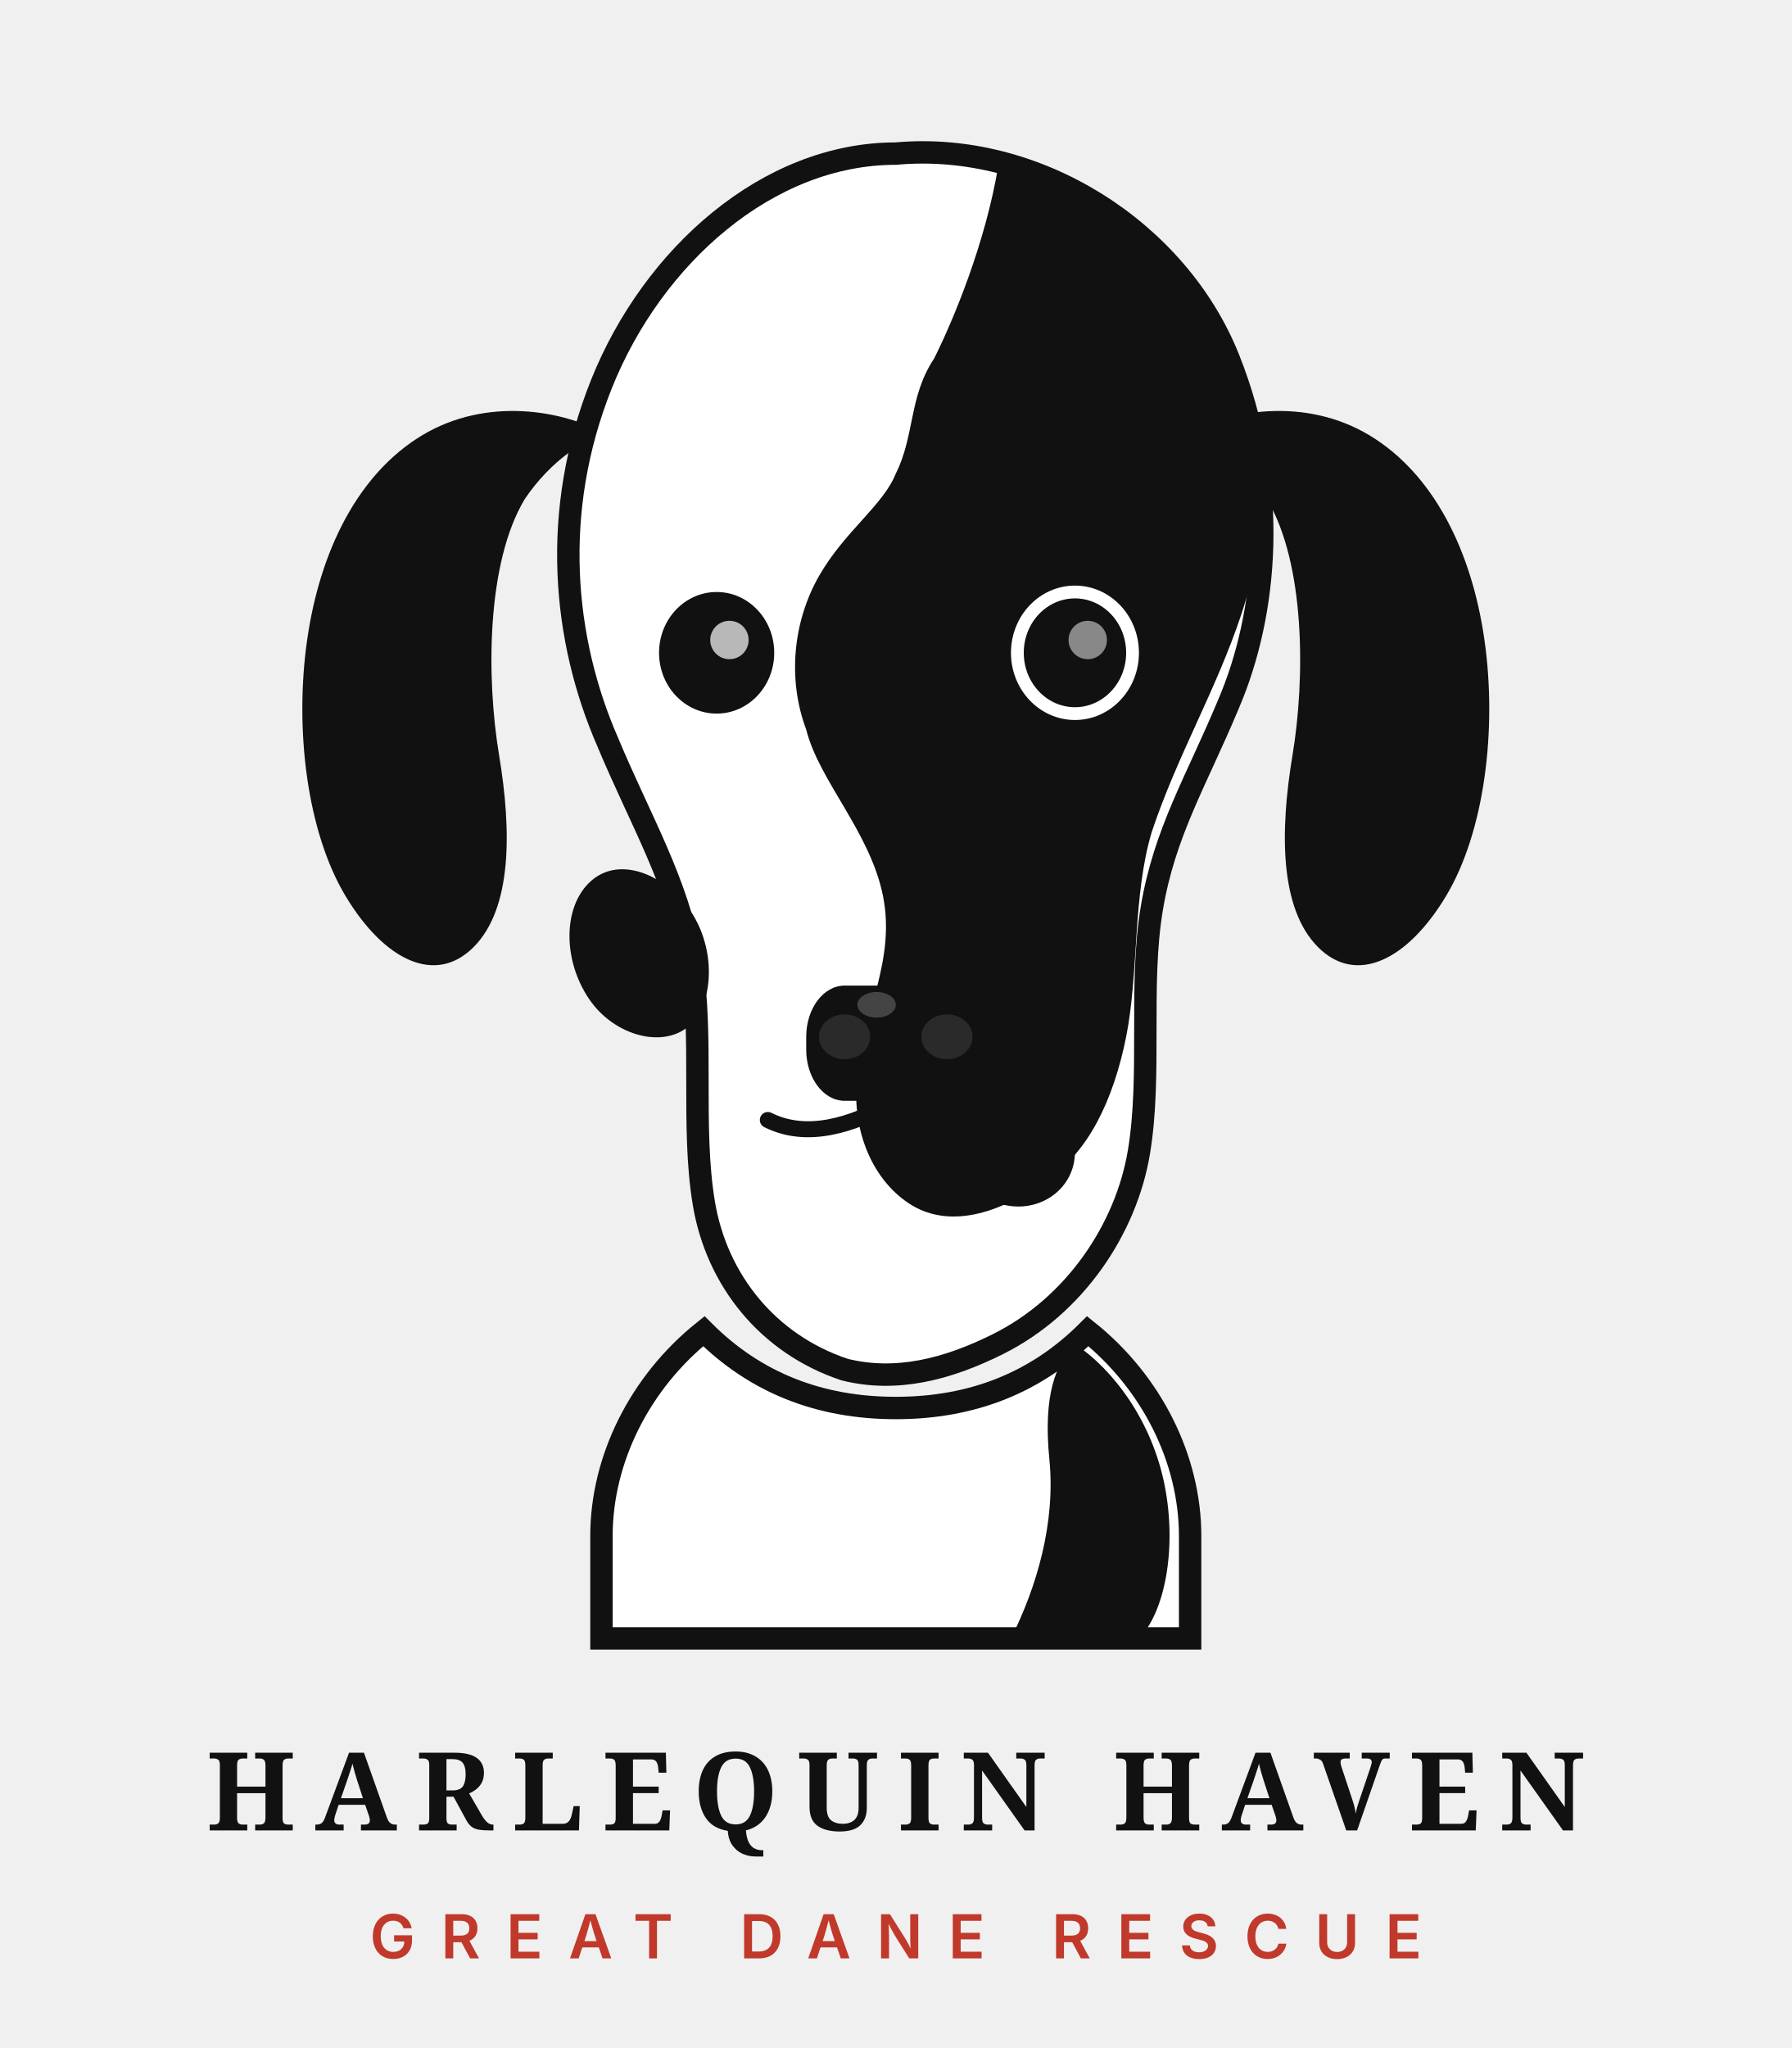
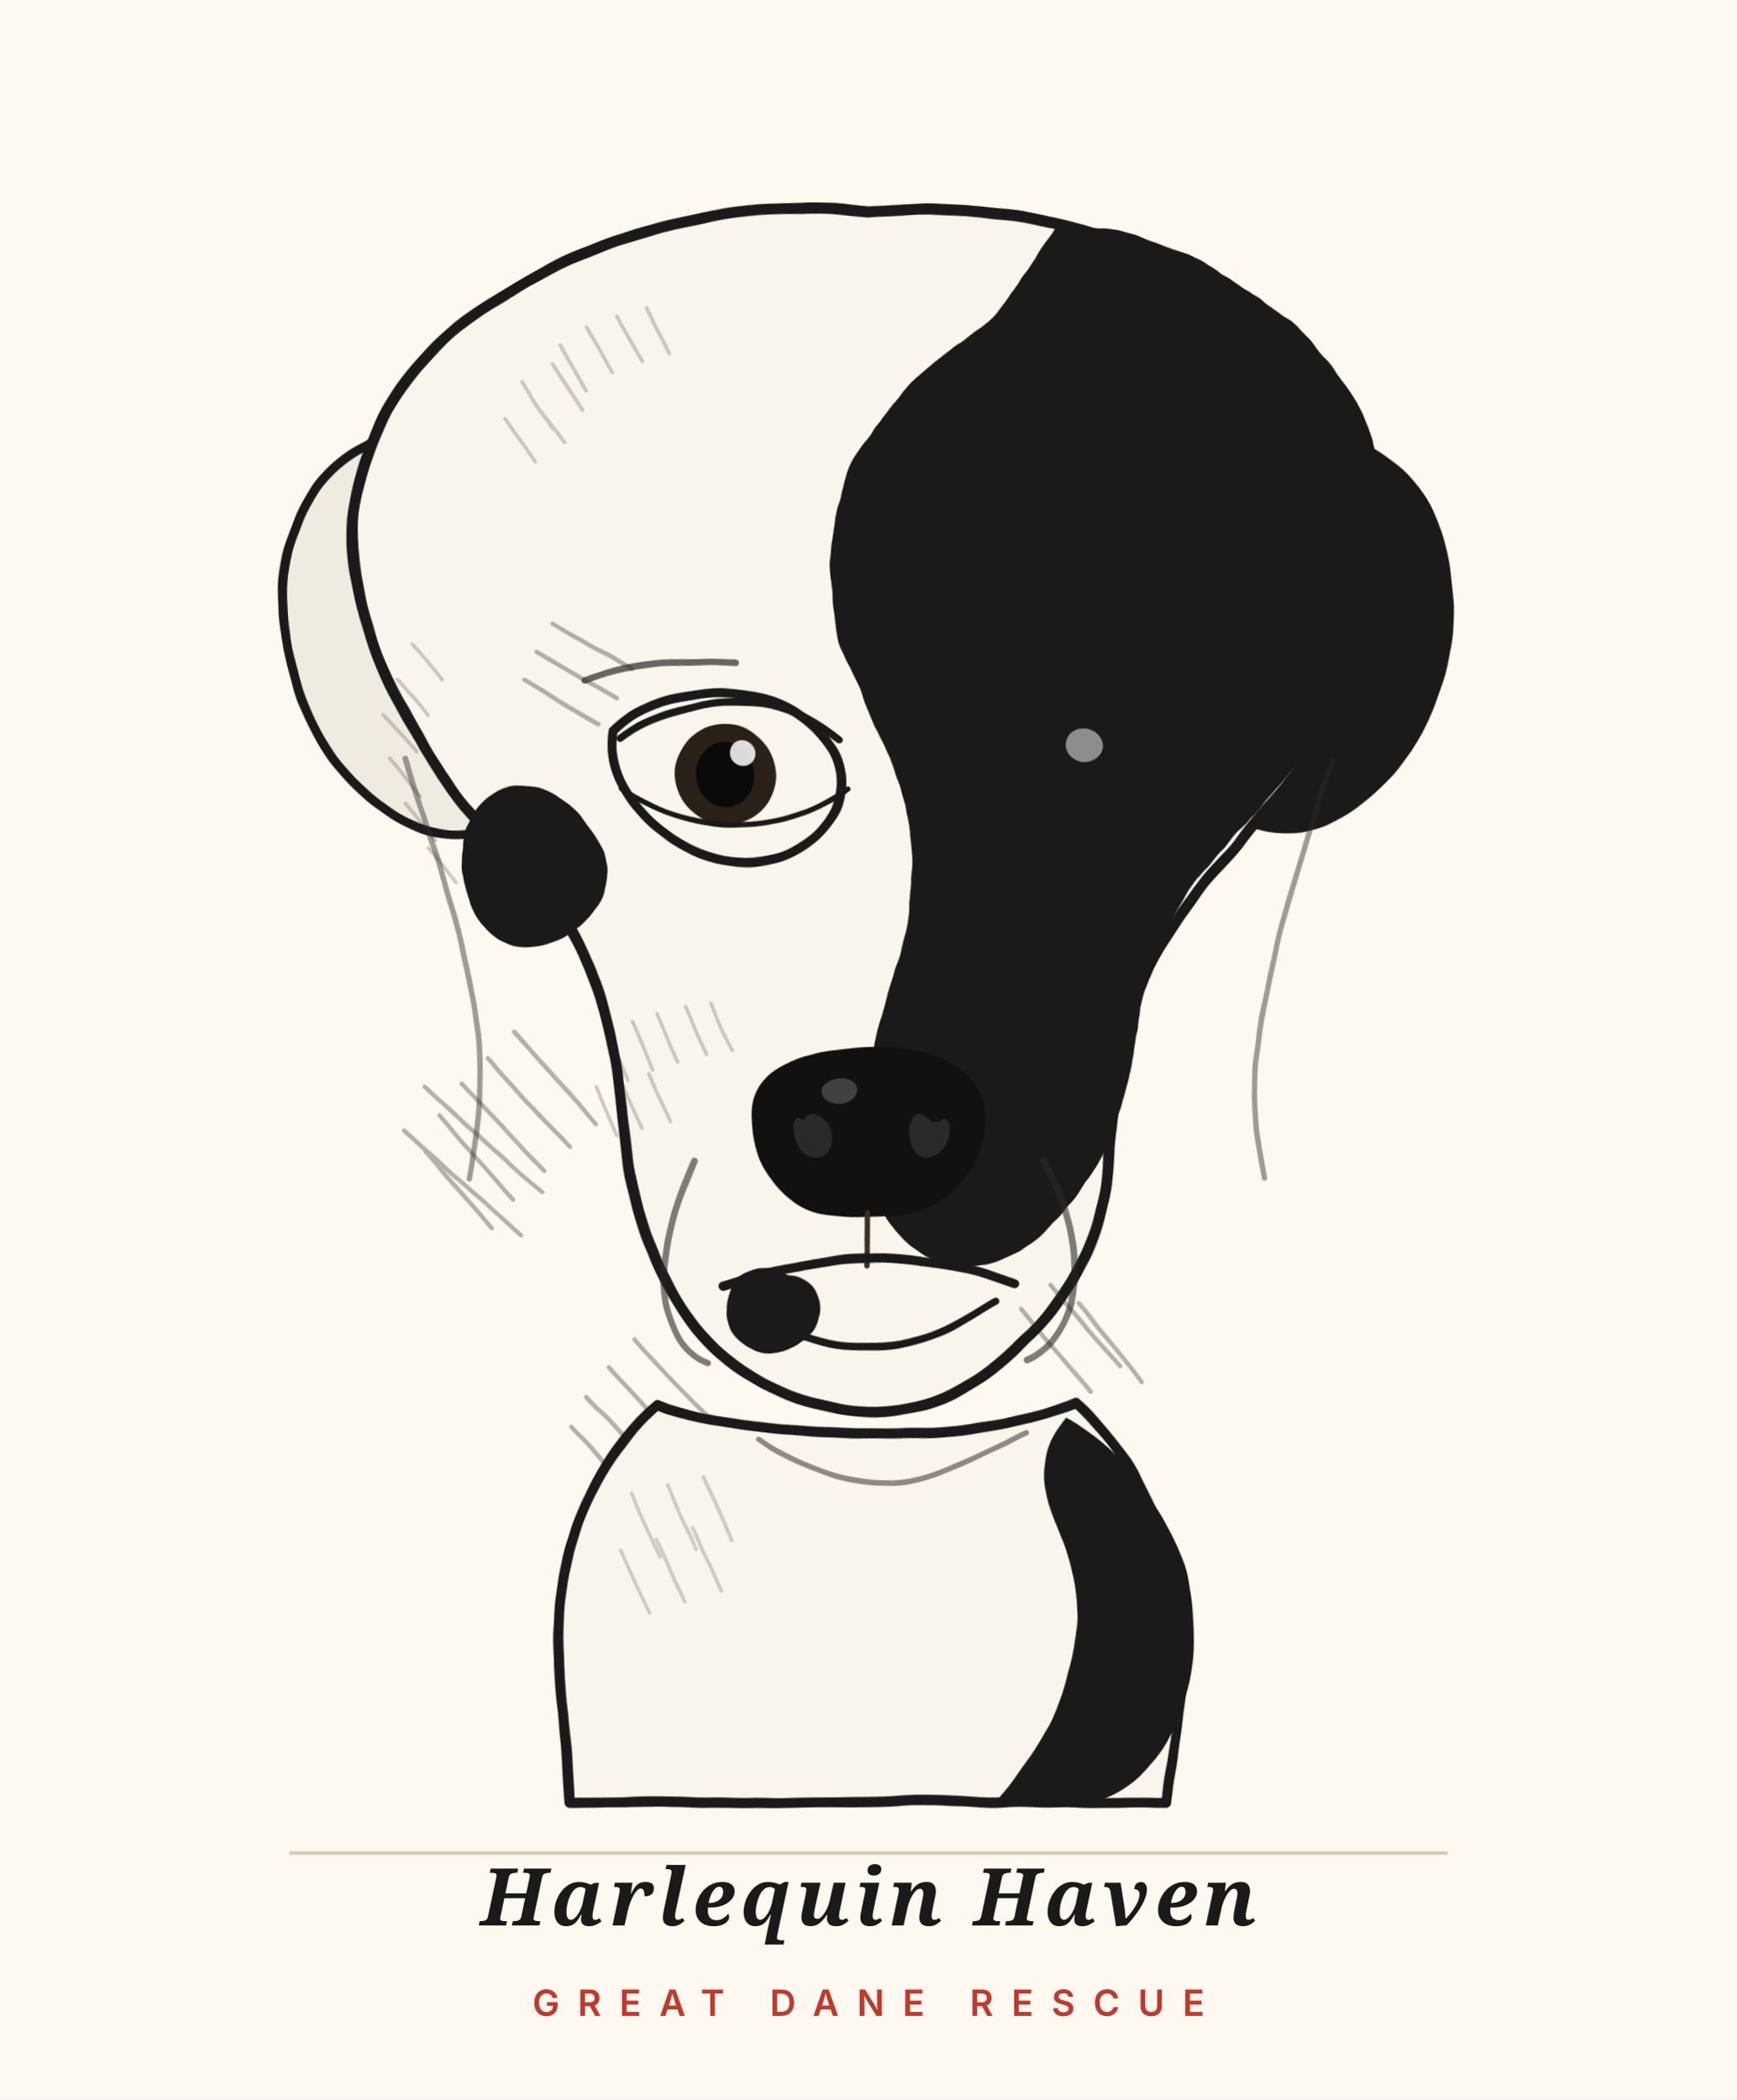
- <svg xmlns="http://www.w3.org/2000/svg" viewBox="0 0 280 320" fill="none">
+ <svg xmlns="http://www.w3.org/2000/svg" viewBox="0 0 480 580" fill="none">
  <defs>
-     <clipPath id="hc">
-       <path d="         M 140,22         C 162,22 182,36 190,54         C 198,72 196,90 190,104         C 185,116 180,122 178,132         C 176,142 178,156 176,168         C 174,180 168,192 158,198         C 150,204 140,206 130,204         C 120,202 112,196 108,188         L 98,208         C 94,218 92,228 94,238         L 94,256         L 186,256         L 186,238         C 188,228 186,218 182,208         L 172,188         C 168,196 160,202 150,204         C 170,192 174,180 176,168         C 178,156 176,142 178,132         C 180,122 185,116 190,104         C 196,90 198,72 190,54         C 182,36 162,22 140,22 Z       " />
+     <filter id="sk" x="-8%" y="-8%" width="116%" height="116%">
+       <feTurbulence type="fractalNoise" baseFrequency="0.018" numOctaves="4" seed="9" result="n" />
+       <feDisplacementMap in="SourceGraphic" in2="n" scale="2.8" xChannelSelector="R" yChannelSelector="G" />
+     </filter>
+     <filter id="skp" x="-12%" y="-12%" width="124%" height="124%">
+       <feTurbulence type="fractalNoise" baseFrequency="0.022" numOctaves="5" seed="17" result="n" />
+       <feDisplacementMap in="SourceGraphic" in2="n" scale="4.5" xChannelSelector="R" yChannelSelector="G" />
+     </filter>
+     <filter id="paper">
+       <feTurbulence type="fractalNoise" baseFrequency="0.65" numOctaves="4" seed="3" result="noise" />
+       <feColorMatrix type="saturate" values="0" in="noise" result="gray" />
+       <feComposite in="SourceGraphic" in2="gray" operator="arithmetic" k1="0" k2="1" k3="0.07" k4="0" />
+     </filter>
+     <clipPath id="patch-eye-clip">
+       <path d="M 285,88 C 310,90 345,108 365,130 C 382,150 390,175 385,200 C 380,225 365,248 342,262 C 320,276 294,280 274,272 C 254,264 244,246 240,228 C 236,210 238,190 245,175 C 253,160 265,148 270,135 C 276,120 278,105 285,88 Z" />
+     </clipPath>
+     <clipPath id="head-clip">
+       <path d="M 240,55 C 278,52 318,62 348,80 C 375,96 390,120 390,148 C 390,172 378,198 362,218 C 348,236 330,250 320,270 C 312,286 310,305 308,322 C 305,342 298,360 286,372 C 272,386 255,392 240,392 C 225,392 208,386 194,372 C 182,360 175,342 172,322 C 170,305 168,286 160,270 C 150,250 132,236 118,218 C 102,198 90,172 90,148 C 90,120 105,96 132,80 C 162,62 202,52 240,55 Z" />
    </clipPath>
  </defs>
-   <path d="     M 95,68     C 88,64 76,62 66,68     C 56,74 50,86 48,100     C 46,114 48,130 54,140     C 60,150 68,154 74,148     C 80,142 80,130 78,118     C 76,106 76,88 82,78     C 86,72 92,68 95,68 Z   " fill="#111111" />
-   <path d="     M 185,68     C 192,64 204,62 214,68     C 224,74 230,86 232,100     C 234,114 232,130 226,140     C 220,150 212,154 206,148     C 200,142 200,130 202,118     C 204,106 204,88 198,78     C 194,72 188,68 185,68 Z   " fill="#111111" />
-   <path d="     M 140,24     C 162,22 184,36 192,56     C 200,76 198,96 192,110     C 187,122 182,130 180,142     C 178,154 180,168 178,180     C 176,192 168,204 156,210     C 148,214 140,216 132,214     C 120,210 112,200 110,188     C 108,176 110,162 108,150     C 106,138 100,128 95,116     C 88,100 86,80 94,60     C 102,40 120,24 140,24 Z   " fill="#ffffff" stroke="#111111" stroke-width="3.5" />
-   <path d="     M 156,26     C 170,28 184,38 192,54     C 199,68 198,84 194,96     C 190,108 184,118 180,130     C 177,140 178,152 176,162     C 174,172 170,180 164,184     C 156,190 148,192 142,188     C 136,184 133,176 134,168     C 135,158 140,150 138,140     C 136,130 128,122 126,114     C 123,106 124,97 128,90     C 132,83 138,79 140,74     C 143,68 142,62 146,56     C 149,50 154,38 156,26 Z   " fill="#111111" />
-   <path d="     M 106,140     C 102,136 96,134 92,138     C 88,142 88,150 92,156     C 96,162 104,164 108,160     C 112,156 112,146 106,140 Z   " fill="#111111" />
-   <path d="     M 162,172     C 158,168 152,168 150,173     C 148,178 150,186 156,188     C 162,190 168,186 168,180     C 168,175 165,174 162,172 Z   " fill="#111111" />
-   <ellipse cx="112" cy="102" rx="9" ry="9.5" fill="#111111" />
-   <ellipse cx="114" cy="100" rx="3" ry="3" fill="#ffffff" opacity="0.7" />
-   <ellipse cx="168" cy="102" rx="9" ry="9.5" fill="#111111" stroke="#ffffff" stroke-width="2" />
-   <ellipse cx="170" cy="100" rx="3" ry="3" fill="#ffffff" opacity="0.5" />
-   <rect x="126" y="154" width="28" height="18" rx="6" ry="8" fill="#111111" />
-   <ellipse cx="132" cy="162" rx="4" ry="3.5" fill="#2a2a2a" />
-   <ellipse cx="148" cy="162" rx="4" ry="3.5" fill="#2a2a2a" />
-   <ellipse cx="137" cy="157" rx="3" ry="2" fill="#444444" />
-   <path d="M 140,172 C 133,176 126,178 120,175" stroke="#111111" stroke-width="2.5" stroke-linecap="round" fill="none" />
-   <path d="M 140,172 C 147,176 154,178 160,175" stroke="#111111" stroke-width="2.5" stroke-linecap="round" fill="none" />
-   <path d="     M 110,208     C 100,216 94,228 94,240     L 94,256     L 186,256     L 186,240     C 186,228 180,216 170,208     C 162,216 152,220 140,220     C 128,220 118,216 110,208 Z   " fill="#ffffff" stroke="#111111" stroke-width="3.5" />
-   <path d="     M 168,210     C 174,214 180,222 182,232     C 184,242 182,252 178,256     L 158,256     C 162,248 165,238 164,228     C 163,218 165,213 168,210 Z   " fill="#111111" />
-   <text x="140" y="286" font-family="'Playfair Display', Georgia, serif" font-size="17" font-weight="700" letter-spacing="3" text-anchor="middle" fill="#111111">HARLEQUIN HAVEN</text>
-   <text x="140" y="306" font-family="'Inter', Helvetica, sans-serif" font-size="9.5" font-weight="600" letter-spacing="4" text-anchor="middle" fill="#c0392b">GREAT DANE RESCUE</text>
+   <rect width="480" height="580" fill="#fdf8f0" />
+   <g filter="url(#sk)">
+     <path d="       M 138,118       C 122,115 104,118 92,130       C 80,142 76,162 80,182       C 84,202 96,218 110,226       C 124,234 138,230 146,220       C 154,210 155,196 152,182       C 149,168 142,155 140,140       C 138,128 138,122 138,118 Z     " fill="#f0ebe0" stroke="#1a1a1a" stroke-width="2.5" stroke-linejoin="round" />
+     <path d="       M 138,120       C 130,118 120,122 114,132       C 108,142 110,156 118,160       C 126,164 136,158 140,148       C 144,138 142,124 138,120 Z     " fill="#1a1a1a" />
+     <path d="M 132,145 C 128,158 128,172 132,186 C 136,198 142,208 148,215" stroke="#5a5050" stroke-width="1.5" fill="none" stroke-linecap="round" />
+   </g>
+   <g filter="url(#sk)">
+     <path d="       M 342,118       C 358,115 376,118 388,130       C 400,142 404,162 400,182       C 396,202 384,218 370,226       C 356,234 342,230 334,220       C 326,210 325,196 328,182       C 331,168 338,155 340,140       C 342,128 342,122 342,118 Z     " fill="#1a1a1a" />
+   </g>
+   <g filter="url(#sk)">
+     <path d="       M 240,58       C 276,55 314,64 342,82       C 368,98 382,122 382,148       C 382,170 372,194 358,214       C 344,233 326,247 318,266       C 310,283 308,302 306,320       C 304,340 296,358 284,370       C 270,384 254,390 240,390       C 226,390 210,384 196,370       C 184,358 176,340 174,320       C 172,302 170,283 162,266       C 154,247 136,233 122,214       C 108,194 98,170 98,148       C 98,122 112,98 138,82       C 166,64 204,55 240,58 Z     " fill="#f9f5ec" stroke="#1a1a1a" stroke-width="3" stroke-linejoin="round" />
+   </g>
+   <g filter="url(#skp)">
+     <path d="       M 292,62       C 314,64 340,74 358,90       C 376,106 384,128 382,152       C 380,172 372,192 358,210       C 346,226 330,240 322,258       C 315,273 314,290 310,306       C 306,320 298,334 288,342       C 278,350 264,352 254,346       C 244,340 238,326 238,312       C 238,296 244,280 248,265       C 252,250 254,235 250,220       C 246,204 236,192 232,177       C 228,161 229,143 236,128       C 243,113 256,102 266,95       C 276,88 283,75 292,62 Z     " fill="#1a1a1a" />
+   </g>
+   <g filter="url(#skp)">
+     <path d="       M 156,220       C 148,215 136,216 130,226       C 124,236 126,252 136,258       C 146,264 160,260 165,249       C 170,238 164,224 156,220 Z     " fill="#1a1a1a" />
+   </g>
+   <g filter="url(#skp)">
+     <path d="       M 218,352       C 212,348 204,350 202,358       C 200,366 206,374 214,374       C 222,374 228,367 226,359       C 224,353 220,352 218,352 Z     " fill="#1a1a1a" />
+   </g>
+   <g filter="url(#sk)" opacity="0.35" stroke="#2a2a2a" stroke-width="1.2" stroke-linecap="round">
+     <line x1="142" y1="285" x2="165" y2="310" />
+     <line x1="135" y1="292" x2="158" y2="317" />
+     <line x1="128" y1="299" x2="151" y2="324" />
+     <line x1="122" y1="308" x2="142" y2="332" />
+     <line x1="118" y1="318" x2="136" y2="340" />
+     <line x1="118" y1="300" x2="150" y2="330" />
+     <line x1="112" y1="312" x2="144" y2="342" />
+     <line x1="152" y1="172" x2="175" y2="185" />
+     <line x1="148" y1="180" x2="171" y2="193" />
+     <line x1="145" y1="188" x2="166" y2="200" />
+     <line x1="175" y1="370" x2="200" y2="395" />
+     <line x1="168" y1="378" x2="193" y2="403" />
+     <line x1="162" y1="386" x2="186" y2="410" />
+     <line x1="158" y1="394" x2="180" y2="418" />
+     <line x1="290" y1="355" x2="310" y2="378" />
+     <line x1="282" y1="362" x2="302" y2="385" />
+     <line x1="298" y1="360" x2="316" y2="382" />
+   </g>
+   <g filter="url(#sk)" opacity="0.22" stroke="#2a2020" stroke-width="1" stroke-linecap="round">
+     <line x1="155" y1="95" x2="162" y2="108" />
+     <line x1="162" y1="90" x2="169" y2="103" />
+     <line x1="170" y1="87" x2="177" y2="100" />
+     <line x1="178" y1="85" x2="184" y2="98" />
+     <line x1="145" y1="105" x2="153" y2="118" />
+     <line x1="153" y1="100" x2="161" y2="113" />
+     <line x1="140" y1="115" x2="148" y2="127" />
+     <line x1="148" y1="110" x2="156" y2="122" />
+     <line x1="114" y1="178" x2="122" y2="188" />
+     <line x1="110" y1="188" x2="118" y2="198" />
+     <line x1="106" y1="198" x2="115" y2="208" />
+     <line x1="108" y1="210" x2="116" y2="220" />
+     <line x1="112" y1="222" x2="120" y2="232" />
+     <line x1="118" y1="234" x2="126" y2="244" />
+     <line x1="168" y1="285" x2="174" y2="298" />
+     <line x1="175" y1="282" x2="181" y2="295" />
+     <line x1="182" y1="280" x2="188" y2="293" />
+     <line x1="190" y1="278" x2="196" y2="291" />
+     <line x1="197" y1="277" x2="203" y2="290" />
+     <line x1="165" y1="300" x2="171" y2="313" />
+     <line x1="172" y1="298" x2="178" y2="311" />
+     <line x1="180" y1="296" x2="186" y2="309" />
+     <line x1="178" y1="395" x2="185" y2="412" />
+     <line x1="188" y1="398" x2="195" y2="415" />
+     <line x1="198" y1="400" x2="205" y2="417" />
+     <line x1="208" y1="402" x2="215" y2="419" />
+     <line x1="170" y1="410" x2="177" y2="428" />
+     <line x1="180" y1="412" x2="187" y2="430" />
+   </g>
+   <g filter="url(#sk)">
+     <path d="M 170,202 C 178,194 192,190 206,192 C 220,194 230,202 232,212 C 234,222 228,232 218,236 C 208,240 196,238 186,232 C 176,226 168,214 170,202 Z" fill="#f9f5ec" stroke="#1a1a1a" stroke-width="2.5" />
+     <ellipse cx="201" cy="214" rx="14" ry="14" fill="#2a2018" />
+     <ellipse cx="201" cy="214" rx="8" ry="9" fill="#0a0a0a" />
+     <ellipse cx="206" cy="208" rx="3.5" ry="3.5" fill="#ffffff" opacity="0.85" />
+     <path d="M 172,218 C 180,224 192,228 204,228 C 216,228 226,224 234,218" stroke="#1a1a1a" stroke-width="1.5" fill="none" stroke-linecap="round" />
+     <path d="M 172,204 C 180,198 192,194 204,194 C 216,194 225,198 232,204" stroke="#1a1a1a" stroke-width="2" fill="none" stroke-linecap="round" />
+     <path d="M 162,188 C 172,184 188,182 204,183" stroke="#2a2a2a" stroke-width="1.8" fill="none" stroke-linecap="round" opacity="0.7" />
+   </g>
+   <g filter="url(#sk)">
+     <ellipse cx="300" cy="206" rx="5" ry="4.5" fill="#ffffff" opacity="0.5" />
+   </g>
+   <g filter="url(#sk)">
+     <path d="       M 208,308       C 208,300 214,294 224,292       C 232,290 248,290 256,292       C 266,294 272,300 272,308       C 272,318 268,326 260,332       C 252,338 228,338 220,332       C 212,326 208,318 208,308 Z     " fill="#111111" stroke="#111" stroke-width="1" />
+     <path d="M 222,310 C 218,306 218,318 224,320 C 230,322 232,314 228,310 C 225,307 223,308 222,310 Z" fill="#2a2a2a" />
+     <path d="M 258,310 C 254,307 253,308 252,310 C 250,314 252,322 258,320 C 264,318 264,306 260,310 Z" fill="#2a2a2a" />
+     <ellipse cx="232" cy="302" rx="5" ry="3.5" fill="#555" opacity="0.7" />
+     <line x1="240" y1="336" x2="240" y2="350" stroke="#3a3020" stroke-width="1.5" stroke-linecap="round" />
+     <path d="M 200,355 C 214,350 226,348 240,348 C 254,348 266,350 280,355" stroke="#1a1a1a" stroke-width="2.5" fill="none" stroke-linecap="round" />
+     <path d="M 205,360 C 218,368 228,372 240,372 C 252,372 262,368 275,360" stroke="#1a1a1a" stroke-width="2" fill="none" stroke-linecap="round" />
+   </g>
+   <g filter="url(#sk)" stroke="#2a2a2a" fill="none" stroke-linecap="round">
+     <path d="M 192,320 C 186,332 182,346 184,360 C 186,368 190,374 196,376" stroke-width="1.8" opacity="0.6" />
+     <path d="M 288,320 C 294,332 298,346 296,360 C 294,368 290,374 284,376" stroke-width="1.8" opacity="0.6" />
+     <path d="M 112,210 C 118,230 126,252 130,272 C 134,290 134,308 130,326" stroke-width="1.5" opacity="0.45" />
+     <path d="M 368,210 C 362,230 354,252 350,272 C 346,290 346,308 350,326" stroke-width="1.5" opacity="0.45" />
+   </g>
+   <g filter="url(#sk)">
+     <path d="       M 182,388       C 168,400 158,418 155,438       C 152,458 156,478 158,498       L 322,498       C 324,478 328,458 325,438       C 322,418 312,400 298,388       C 282,394 262,396 240,396       C 218,396 198,394 182,388 Z     " fill="#f9f5ec" stroke="#1a1a1a" stroke-width="2.8" stroke-linejoin="round" />
+     <path d="       M 295,392       C 308,398 320,412 326,428       C 332,444 330,462 324,476       C 318,490 308,498 298,498       L 275,498       C 282,490 290,480 294,466       C 298,452 298,438 294,426       C 290,414 285,404 295,392 Z     " fill="#1a1a1a" />
+     <path d="M 210,398 C 224,408 240,412 255,408 C 265,405 275,400 284,396" stroke="#3a3030" stroke-width="1.5" fill="none" stroke-linecap="round" opacity="0.55" />
+     <g opacity="0.2" stroke="#2a2020" stroke-width="1" stroke-linecap="round">
+       <line x1="175" y1="412" x2="183" y2="430" />
+       <line x1="185" y1="410" x2="193" y2="428" />
+       <line x1="195" y1="408" x2="203" y2="426" />
+       <line x1="172" y1="428" x2="180" y2="446" />
+       <line x1="182" y1="425" x2="190" y2="443" />
+       <line x1="192" y1="422" x2="200" y2="440" />
+     </g>
+   </g>
+   <g filter="url(#sk)" opacity="0.55">
+     <path d="       M 240,58       C 276,55 314,64 342,82       C 368,98 382,122 382,148       C 382,170 372,194 358,214       C 344,233 326,247 318,266       C 310,283 308,302 306,320       C 304,340 296,358 284,370       C 270,384 254,390 240,390       C 226,390 210,384 196,370       C 184,358 176,340 174,320       C 172,302 170,283 162,266       C 154,247 136,233 122,214       C 108,194 98,170 98,148       C 98,122 112,98 138,82       C 166,64 204,55 240,58 Z     " stroke="#1a1a1a" stroke-width="1.5" fill="none" stroke-linecap="round" stroke-linejoin="round" />
+   </g>
+   <text x="240" y="532" font-family="'Playfair Display', 'Georgia', serif" font-size="22" font-weight="700" font-style="italic" letter-spacing="1.5" text-anchor="middle" fill="#1a1a1a">
+     Harlequin Haven
+   </text>
+   <text x="240" y="557" font-family="'Inter', 'Helvetica Neue', sans-serif" font-size="10" font-weight="600" letter-spacing="5" text-anchor="middle" fill="#c0392b">
+     GREAT DANE RESCUE
+   </text>
+   <line x1="80" y1="512" x2="400" y2="512" stroke="#c8b898" stroke-width="1" opacity="0.7" />
</svg>
